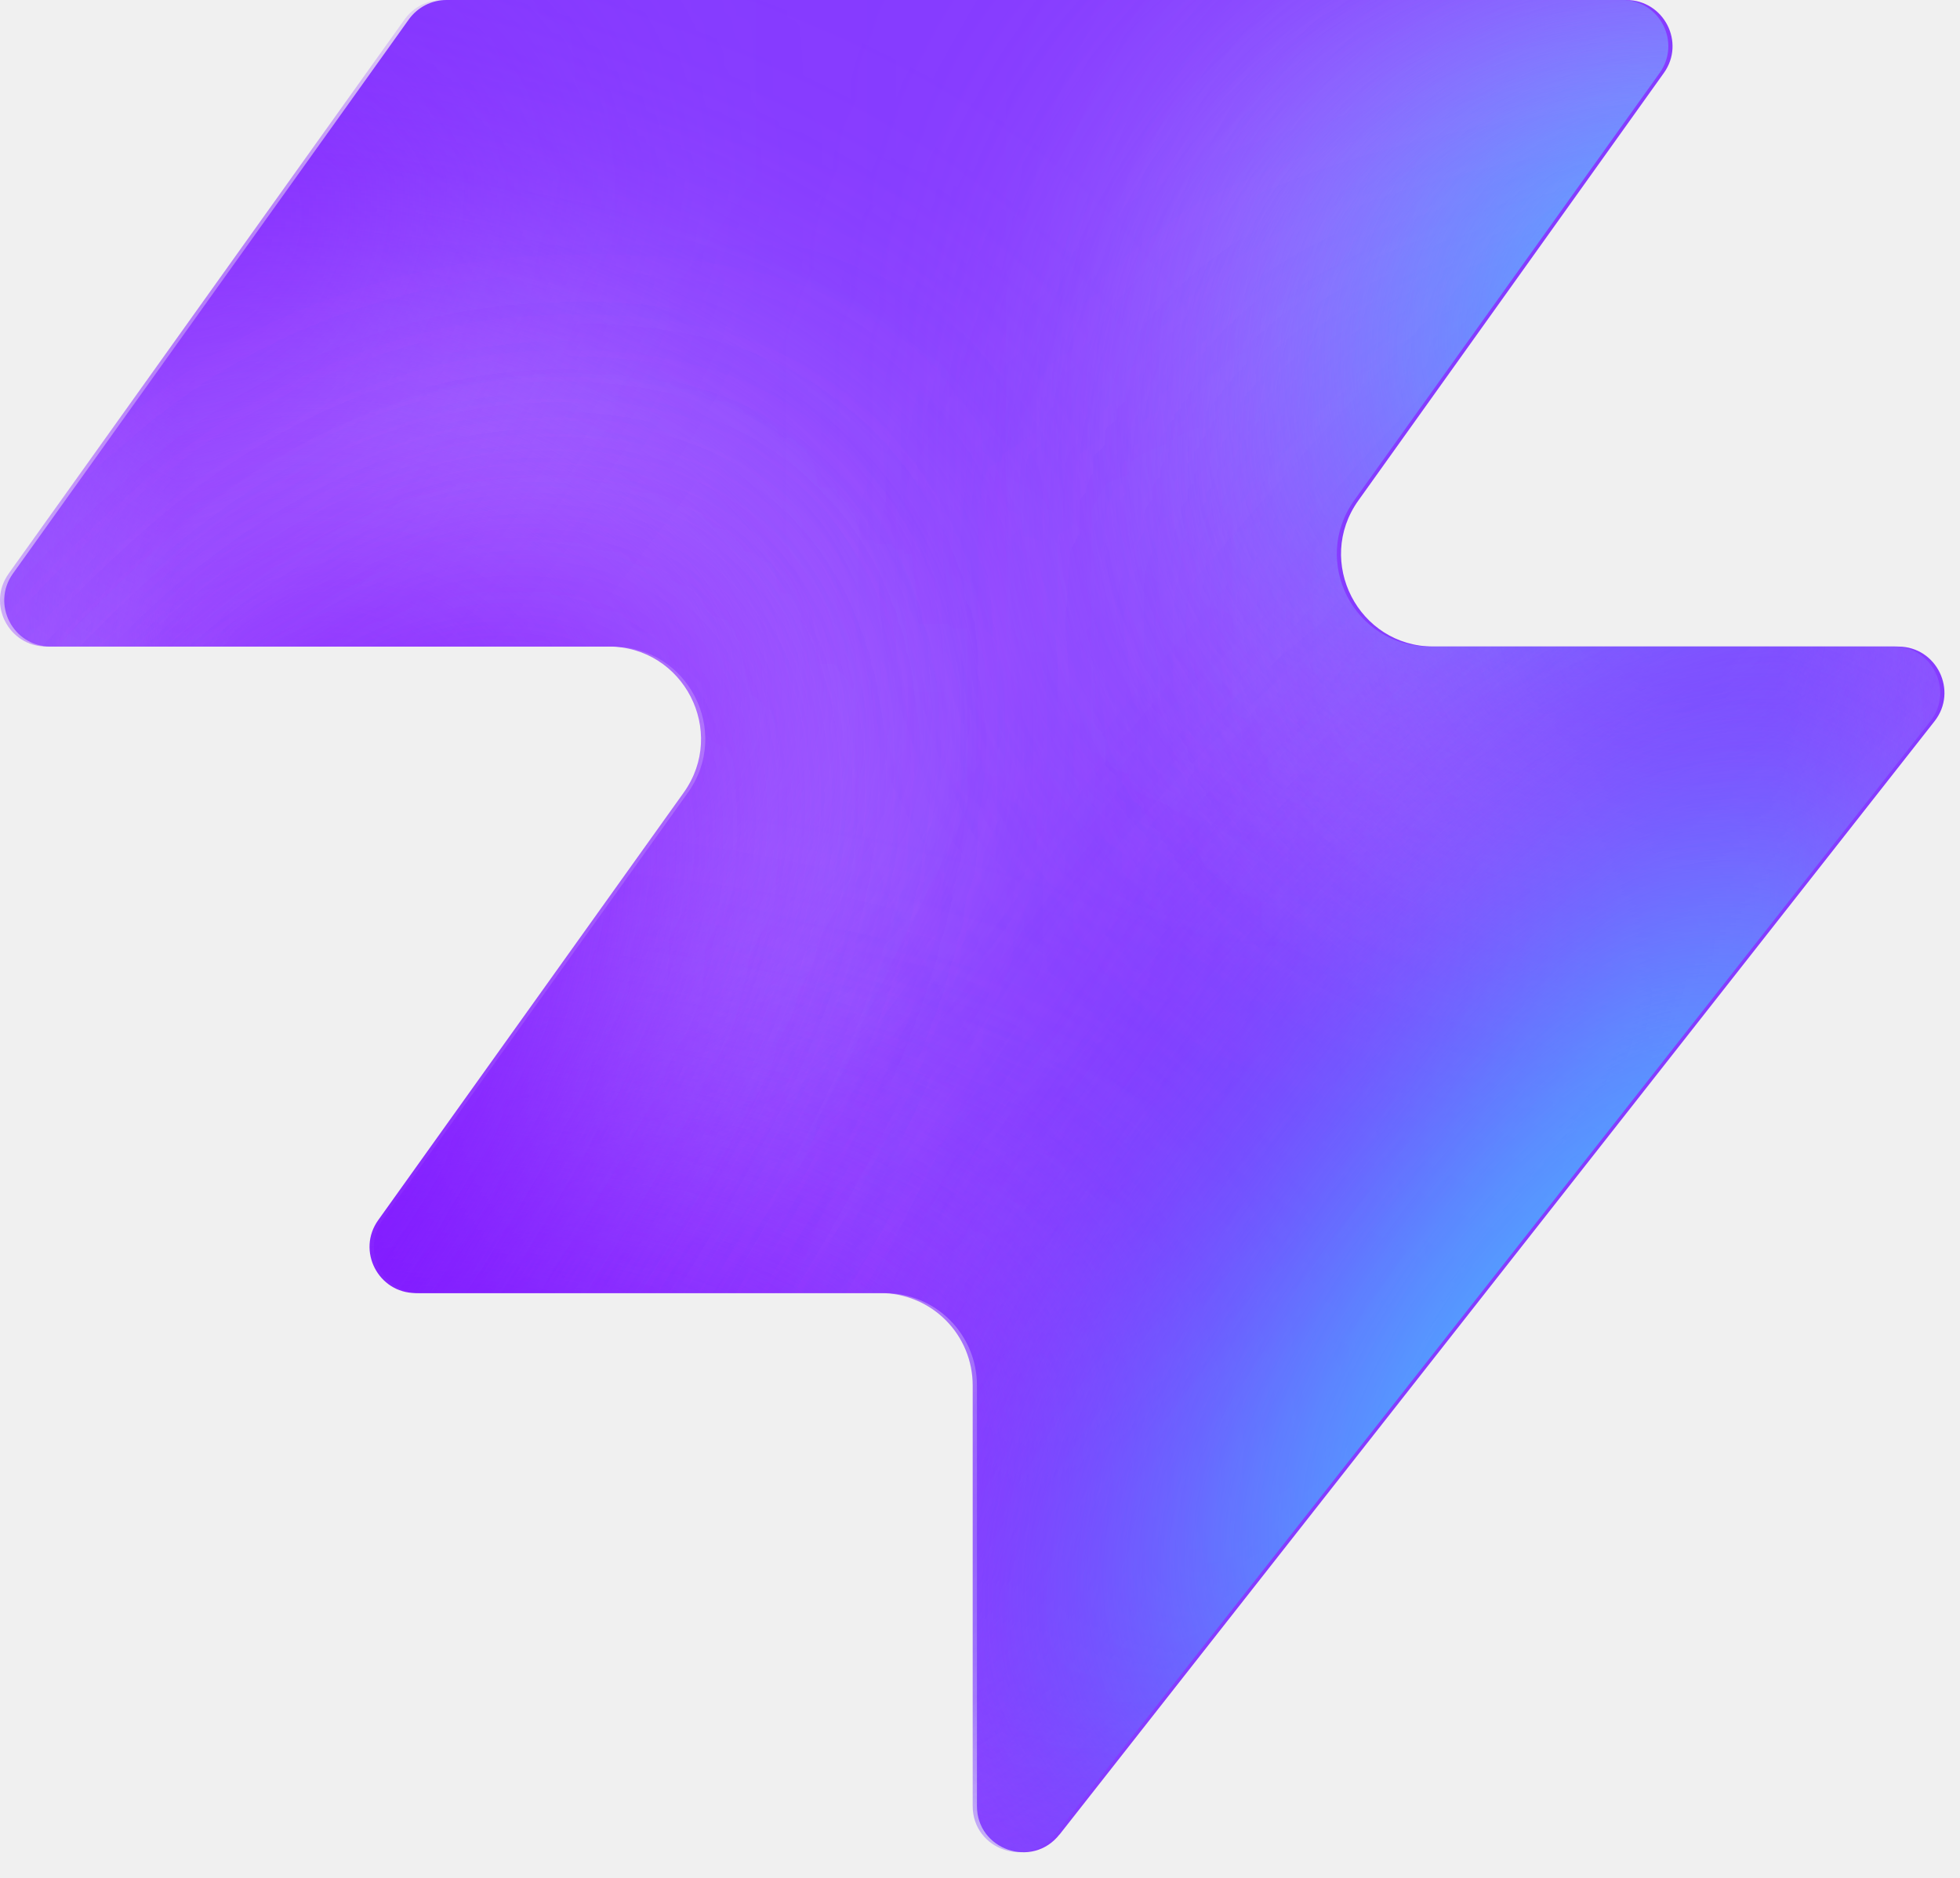
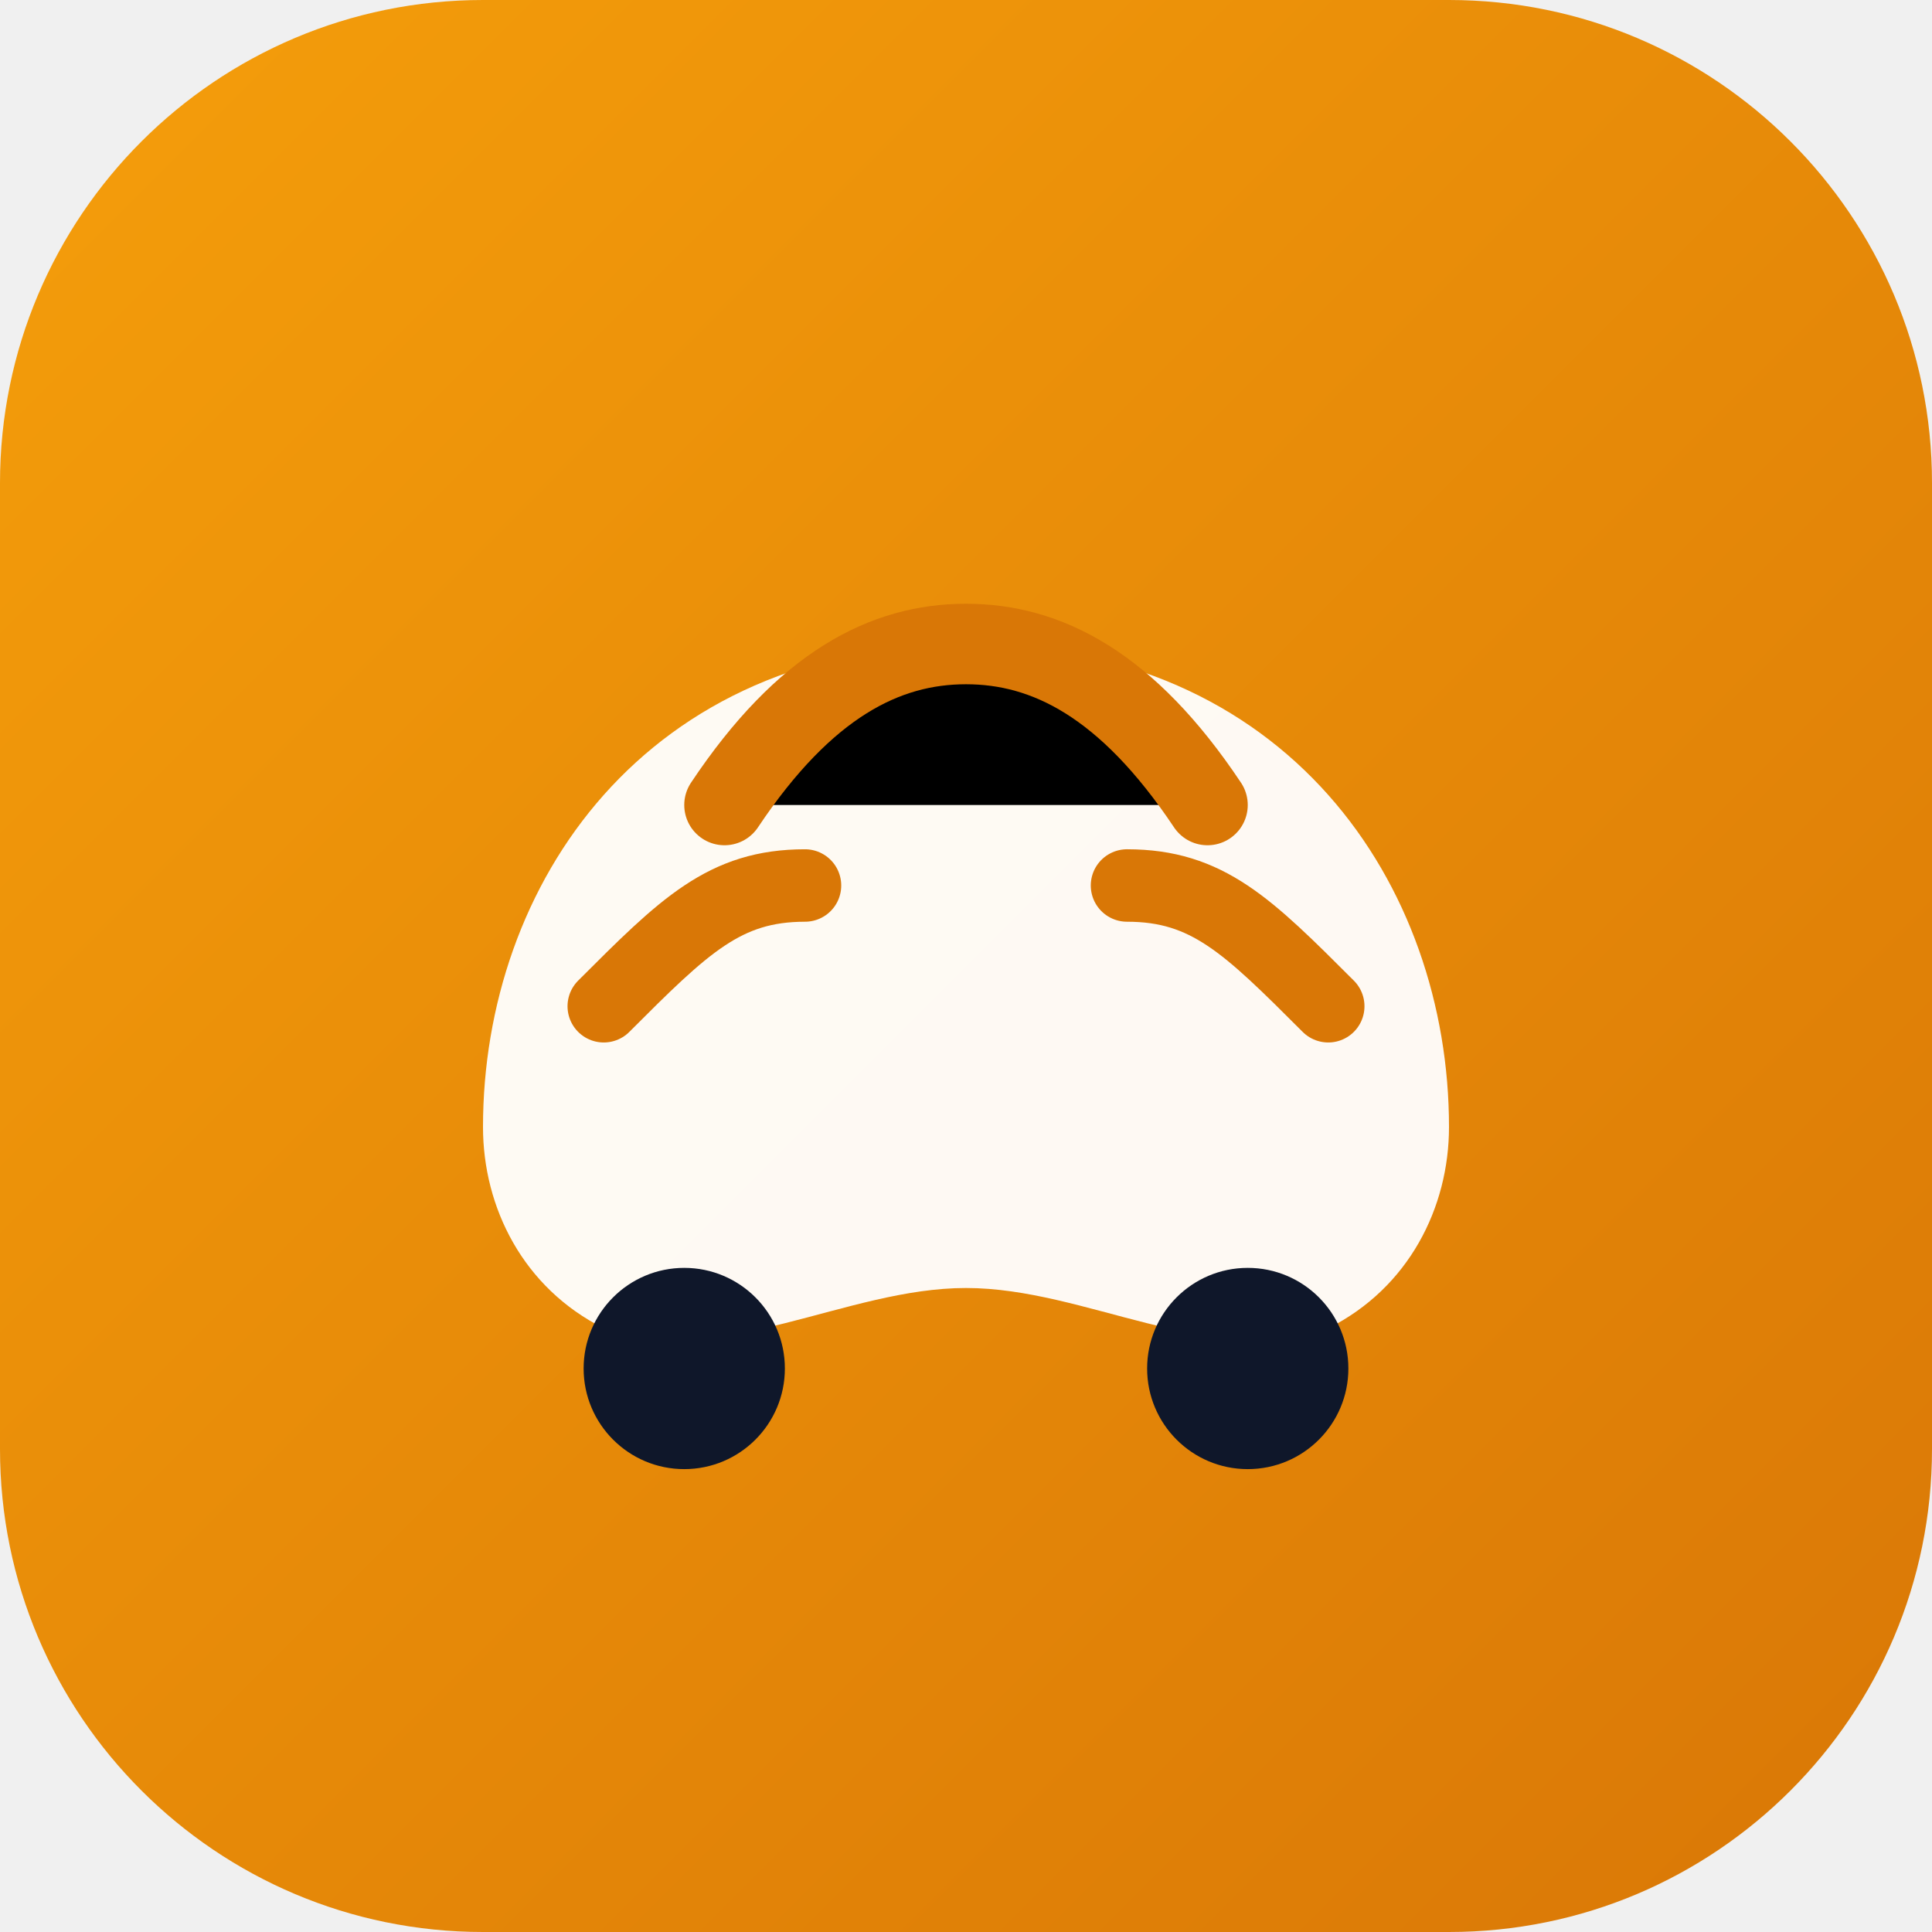
- <svg xmlns="http://www.w3.org/2000/svg" width="48" height="46" fill="none" viewBox="0 0 48 46">
-   <path fill="#863bff" d="M25.946 44.938c-.664.845-2.021.375-2.021-.698V33.937a2.26 2.26 0 0 0-2.262-2.262H10.287c-.92 0-1.456-1.04-.92-1.788l7.48-10.471c1.07-1.497 0-3.578-1.842-3.578H1.237c-.92 0-1.456-1.04-.92-1.788L10.013.474c.214-.297.556-.474.92-.474h28.894c.92 0 1.456 1.04.92 1.788l-7.48 10.471c-1.07 1.498 0 3.579 1.842 3.579h11.377c.943 0 1.473 1.088.89 1.83L25.947 44.94z" style="fill:#863bff;fill:color(display-p3 .525 .23 1);fill-opacity:1" />
-   <mask id="a" width="48" height="46" x="0" y="0" maskUnits="userSpaceOnUse" style="mask-type:alpha">
-     <path fill="#000" d="M25.842 44.938c-.664.844-2.021.375-2.021-.698V33.937a2.26 2.26 0 0 0-2.262-2.262H10.183c-.92 0-1.456-1.04-.92-1.788l7.48-10.471c1.07-1.498 0-3.579-1.842-3.579H1.133c-.92 0-1.456-1.04-.92-1.787L9.91.473c.214-.297.556-.474.92-.474h28.894c.92 0 1.456 1.04.92 1.788l-7.48 10.471c-1.07 1.498 0 3.578 1.842 3.578h11.377c.943 0 1.473 1.088.89 1.832L25.843 44.94z" style="fill:#000;fill-opacity:1" />
-   </mask>
-   <g mask="url(#a)">
-     <g filter="url(#b)">
-       <ellipse cx="5.508" cy="14.704" fill="#ede6ff" rx="5.508" ry="14.704" style="fill:#ede6ff;fill:color(display-p3 .927 .903 1);fill-opacity:1" transform="matrix(.00324 1 1 -.00324 -4.47 31.516)" />
-     </g>
-     <g filter="url(#c)">
-       <ellipse cx="10.399" cy="29.851" fill="#ede6ff" rx="10.399" ry="29.851" style="fill:#ede6ff;fill:color(display-p3 .927 .903 1);fill-opacity:1" transform="matrix(.00324 1 1 -.00324 -39.328 7.883)" />
-     </g>
-     <g filter="url(#d)">
-       <ellipse cx="5.508" cy="30.487" fill="#7e14ff" rx="5.508" ry="30.487" style="fill:#7e14ff;fill:color(display-p3 .492 .077 1);fill-opacity:1" transform="rotate(89.814 -25.913 -14.639)scale(1 -1)" />
-     </g>
-     <g filter="url(#e)">
-       <ellipse cx="5.508" cy="30.599" fill="#7e14ff" rx="5.508" ry="30.599" style="fill:#7e14ff;fill:color(display-p3 .492 .077 1);fill-opacity:1" transform="rotate(89.814 -32.644 -3.334)scale(1 -1)" />
-     </g>
-     <g filter="url(#f)">
-       <ellipse cx="5.508" cy="30.599" fill="#7e14ff" rx="5.508" ry="30.599" style="fill:#7e14ff;fill:color(display-p3 .492 .077 1);fill-opacity:1" transform="matrix(.00324 1 1 -.00324 -34.34 30.47)" />
-     </g>
-     <g filter="url(#g)">
-       <ellipse cx="14.072" cy="22.078" fill="#ede6ff" rx="14.072" ry="22.078" style="fill:#ede6ff;fill:color(display-p3 .927 .903 1);fill-opacity:1" transform="rotate(93.35 24.506 48.493)scale(-1 1)" />
-     </g>
-     <g filter="url(#h)">
-       <ellipse cx="3.47" cy="21.501" fill="#7e14ff" rx="3.47" ry="21.501" style="fill:#7e14ff;fill:color(display-p3 .492 .077 1);fill-opacity:1" transform="rotate(89.009 28.708 47.59)scale(-1 1)" />
-     </g>
-     <g filter="url(#i)">
-       <ellipse cx="3.47" cy="21.501" fill="#7e14ff" rx="3.47" ry="21.501" style="fill:#7e14ff;fill:color(display-p3 .492 .077 1);fill-opacity:1" transform="rotate(89.009 28.708 47.59)scale(-1 1)" />
-     </g>
-     <g filter="url(#j)">
-       <ellipse cx=".387" cy="8.972" fill="#7e14ff" rx="4.407" ry="29.108" style="fill:#7e14ff;fill:color(display-p3 .492 .077 1);fill-opacity:1" transform="rotate(39.51 .387 8.972)" />
-     </g>
-     <g filter="url(#k)">
-       <ellipse cx="47.523" cy="-6.092" fill="#7e14ff" rx="4.407" ry="29.108" style="fill:#7e14ff;fill:color(display-p3 .492 .077 1);fill-opacity:1" transform="rotate(37.892 47.523 -6.092)" />
-     </g>
-     <g filter="url(#l)">
-       <ellipse cx="41.412" cy="6.333" fill="#47bfff" rx="5.971" ry="9.665" style="fill:#47bfff;fill:color(display-p3 .28 .748 1);fill-opacity:1" transform="rotate(37.892 41.412 6.333)" />
-     </g>
-     <g filter="url(#m)">
-       <ellipse cx="-1.879" cy="38.332" fill="#7e14ff" rx="4.407" ry="29.108" style="fill:#7e14ff;fill:color(display-p3 .492 .077 1);fill-opacity:1" transform="rotate(37.892 -1.88 38.332)" />
-     </g>
-     <g filter="url(#n)">
-       <ellipse cx="-1.879" cy="38.332" fill="#7e14ff" rx="4.407" ry="29.108" style="fill:#7e14ff;fill:color(display-p3 .492 .077 1);fill-opacity:1" transform="rotate(37.892 -1.88 38.332)" />
-     </g>
-     <g filter="url(#o)">
-       <ellipse cx="35.651" cy="29.907" fill="#7e14ff" rx="4.407" ry="29.108" style="fill:#7e14ff;fill:color(display-p3 .492 .077 1);fill-opacity:1" transform="rotate(37.892 35.651 29.907)" />
-     </g>
-     <g filter="url(#p)">
-       <ellipse cx="38.418" cy="32.4" fill="#47bfff" rx="5.971" ry="15.297" style="fill:#47bfff;fill:color(display-p3 .28 .748 1);fill-opacity:1" transform="rotate(37.892 38.418 32.4)" />
-     </g>
-   </g>
+ <svg xmlns="http://www.w3.org/2000/svg" viewBox="0 0 48 48" width="48" height="48">
  <defs>
-     <filter id="b" width="60.045" height="41.654" x="-19.77" y="16.149" color-interpolation-filters="sRGB" filterUnits="userSpaceOnUse">
-       <feFlood flood-opacity="0" result="BackgroundImageFix" />
-       <feBlend in="SourceGraphic" in2="BackgroundImageFix" result="shape" />
-       <feGaussianBlur result="effect1_foregroundBlur_2002_17158" stdDeviation="7.659" />
-     </filter>
-     <filter id="c" width="90.34" height="51.437" x="-54.613" y="-7.533" color-interpolation-filters="sRGB" filterUnits="userSpaceOnUse">
-       <feFlood flood-opacity="0" result="BackgroundImageFix" />
-       <feBlend in="SourceGraphic" in2="BackgroundImageFix" result="shape" />
-       <feGaussianBlur result="effect1_foregroundBlur_2002_17158" stdDeviation="7.659" />
-     </filter>
-     <filter id="d" width="79.355" height="29.4" x="-49.64" y="2.03" color-interpolation-filters="sRGB" filterUnits="userSpaceOnUse">
-       <feFlood flood-opacity="0" result="BackgroundImageFix" />
-       <feBlend in="SourceGraphic" in2="BackgroundImageFix" result="shape" />
-       <feGaussianBlur result="effect1_foregroundBlur_2002_17158" stdDeviation="4.596" />
-     </filter>
-     <filter id="e" width="79.579" height="29.4" x="-45.045" y="20.029" color-interpolation-filters="sRGB" filterUnits="userSpaceOnUse">
-       <feFlood flood-opacity="0" result="BackgroundImageFix" />
-       <feBlend in="SourceGraphic" in2="BackgroundImageFix" result="shape" />
-       <feGaussianBlur result="effect1_foregroundBlur_2002_17158" stdDeviation="4.596" />
-     </filter>
-     <filter id="f" width="79.579" height="29.4" x="-43.513" y="21.178" color-interpolation-filters="sRGB" filterUnits="userSpaceOnUse">
-       <feFlood flood-opacity="0" result="BackgroundImageFix" />
-       <feBlend in="SourceGraphic" in2="BackgroundImageFix" result="shape" />
-       <feGaussianBlur result="effect1_foregroundBlur_2002_17158" stdDeviation="4.596" />
-     </filter>
-     <filter id="g" width="74.749" height="58.852" x="15.756" y="-17.901" color-interpolation-filters="sRGB" filterUnits="userSpaceOnUse">
-       <feFlood flood-opacity="0" result="BackgroundImageFix" />
-       <feBlend in="SourceGraphic" in2="BackgroundImageFix" result="shape" />
-       <feGaussianBlur result="effect1_foregroundBlur_2002_17158" stdDeviation="7.659" />
-     </filter>
-     <filter id="h" width="61.377" height="25.362" x="23.548" y="2.284" color-interpolation-filters="sRGB" filterUnits="userSpaceOnUse">
-       <feFlood flood-opacity="0" result="BackgroundImageFix" />
-       <feBlend in="SourceGraphic" in2="BackgroundImageFix" result="shape" />
-       <feGaussianBlur result="effect1_foregroundBlur_2002_17158" stdDeviation="4.596" />
-     </filter>
-     <filter id="i" width="61.377" height="25.362" x="23.548" y="2.284" color-interpolation-filters="sRGB" filterUnits="userSpaceOnUse">
-       <feFlood flood-opacity="0" result="BackgroundImageFix" />
-       <feBlend in="SourceGraphic" in2="BackgroundImageFix" result="shape" />
-       <feGaussianBlur result="effect1_foregroundBlur_2002_17158" stdDeviation="4.596" />
-     </filter>
-     <filter id="j" width="56.045" height="63.649" x="-27.636" y="-22.853" color-interpolation-filters="sRGB" filterUnits="userSpaceOnUse">
-       <feFlood flood-opacity="0" result="BackgroundImageFix" />
-       <feBlend in="SourceGraphic" in2="BackgroundImageFix" result="shape" />
-       <feGaussianBlur result="effect1_foregroundBlur_2002_17158" stdDeviation="4.596" />
-     </filter>
-     <filter id="k" width="54.814" height="64.646" x="20.116" y="-38.415" color-interpolation-filters="sRGB" filterUnits="userSpaceOnUse">
-       <feFlood flood-opacity="0" result="BackgroundImageFix" />
-       <feBlend in="SourceGraphic" in2="BackgroundImageFix" result="shape" />
-       <feGaussianBlur result="effect1_foregroundBlur_2002_17158" stdDeviation="4.596" />
-     </filter>
-     <filter id="l" width="33.541" height="35.313" x="24.641" y="-11.323" color-interpolation-filters="sRGB" filterUnits="userSpaceOnUse">
-       <feFlood flood-opacity="0" result="BackgroundImageFix" />
-       <feBlend in="SourceGraphic" in2="BackgroundImageFix" result="shape" />
-       <feGaussianBlur result="effect1_foregroundBlur_2002_17158" stdDeviation="4.596" />
-     </filter>
-     <filter id="m" width="54.814" height="64.646" x="-29.286" y="6.009" color-interpolation-filters="sRGB" filterUnits="userSpaceOnUse">
-       <feFlood flood-opacity="0" result="BackgroundImageFix" />
-       <feBlend in="SourceGraphic" in2="BackgroundImageFix" result="shape" />
-       <feGaussianBlur result="effect1_foregroundBlur_2002_17158" stdDeviation="4.596" />
-     </filter>
-     <filter id="n" width="54.814" height="64.646" x="-29.286" y="6.009" color-interpolation-filters="sRGB" filterUnits="userSpaceOnUse">
-       <feFlood flood-opacity="0" result="BackgroundImageFix" />
-       <feBlend in="SourceGraphic" in2="BackgroundImageFix" result="shape" />
-       <feGaussianBlur result="effect1_foregroundBlur_2002_17158" stdDeviation="4.596" />
-     </filter>
-     <filter id="o" width="54.814" height="64.646" x="8.244" y="-2.416" color-interpolation-filters="sRGB" filterUnits="userSpaceOnUse">
-       <feFlood flood-opacity="0" result="BackgroundImageFix" />
-       <feBlend in="SourceGraphic" in2="BackgroundImageFix" result="shape" />
-       <feGaussianBlur result="effect1_foregroundBlur_2002_17158" stdDeviation="4.596" />
-     </filter>
-     <filter id="p" width="39.409" height="43.623" x="18.713" y="10.588" color-interpolation-filters="sRGB" filterUnits="userSpaceOnUse">
-       <feFlood flood-opacity="0" result="BackgroundImageFix" />
-       <feBlend in="SourceGraphic" in2="BackgroundImageFix" result="shape" />
-       <feGaussianBlur result="effect1_foregroundBlur_2002_17158" stdDeviation="4.596" />
-     </filter>
+     <linearGradient id="bakeryGold" x1="0%" y1="0%" x2="100%" y2="100%">
+       <stop offset="0%" stop-color="#f59e0b" />
+       <stop offset="100%" stop-color="#d97706" />
+     </linearGradient>
  </defs>
+   <rect width="48" height="48" rx="12" fill="url(#bakeryGold)" />
+   <path d="M12 28c0-6 4-12 12-12s12 6 12 12c0 2-1 4-3 5-3 1-6-1-9-1s-6 2-9 1c-2-1-3-3-3-5z" fill="#ffffff" opacity="0.95" />
+   <path d="M18 20c2-3 4-4 6-4s4 1 6 4" stroke="#d97706" stroke-width="2" stroke-linecap="round" />
+   <path d="M15 25c2-2 3-3 5-3" stroke="#d97706" stroke-width="1.8" stroke-linecap="round" />
+   <path d="M28 22c2 0 3 1 5 3" stroke="#d97706" stroke-width="1.8" stroke-linecap="round" />
+   <circle cx="17" cy="34" r="2.5" fill="#0f172a" />
+   <circle cx="31" cy="34" r="2.5" fill="#0f172a" />
</svg>
